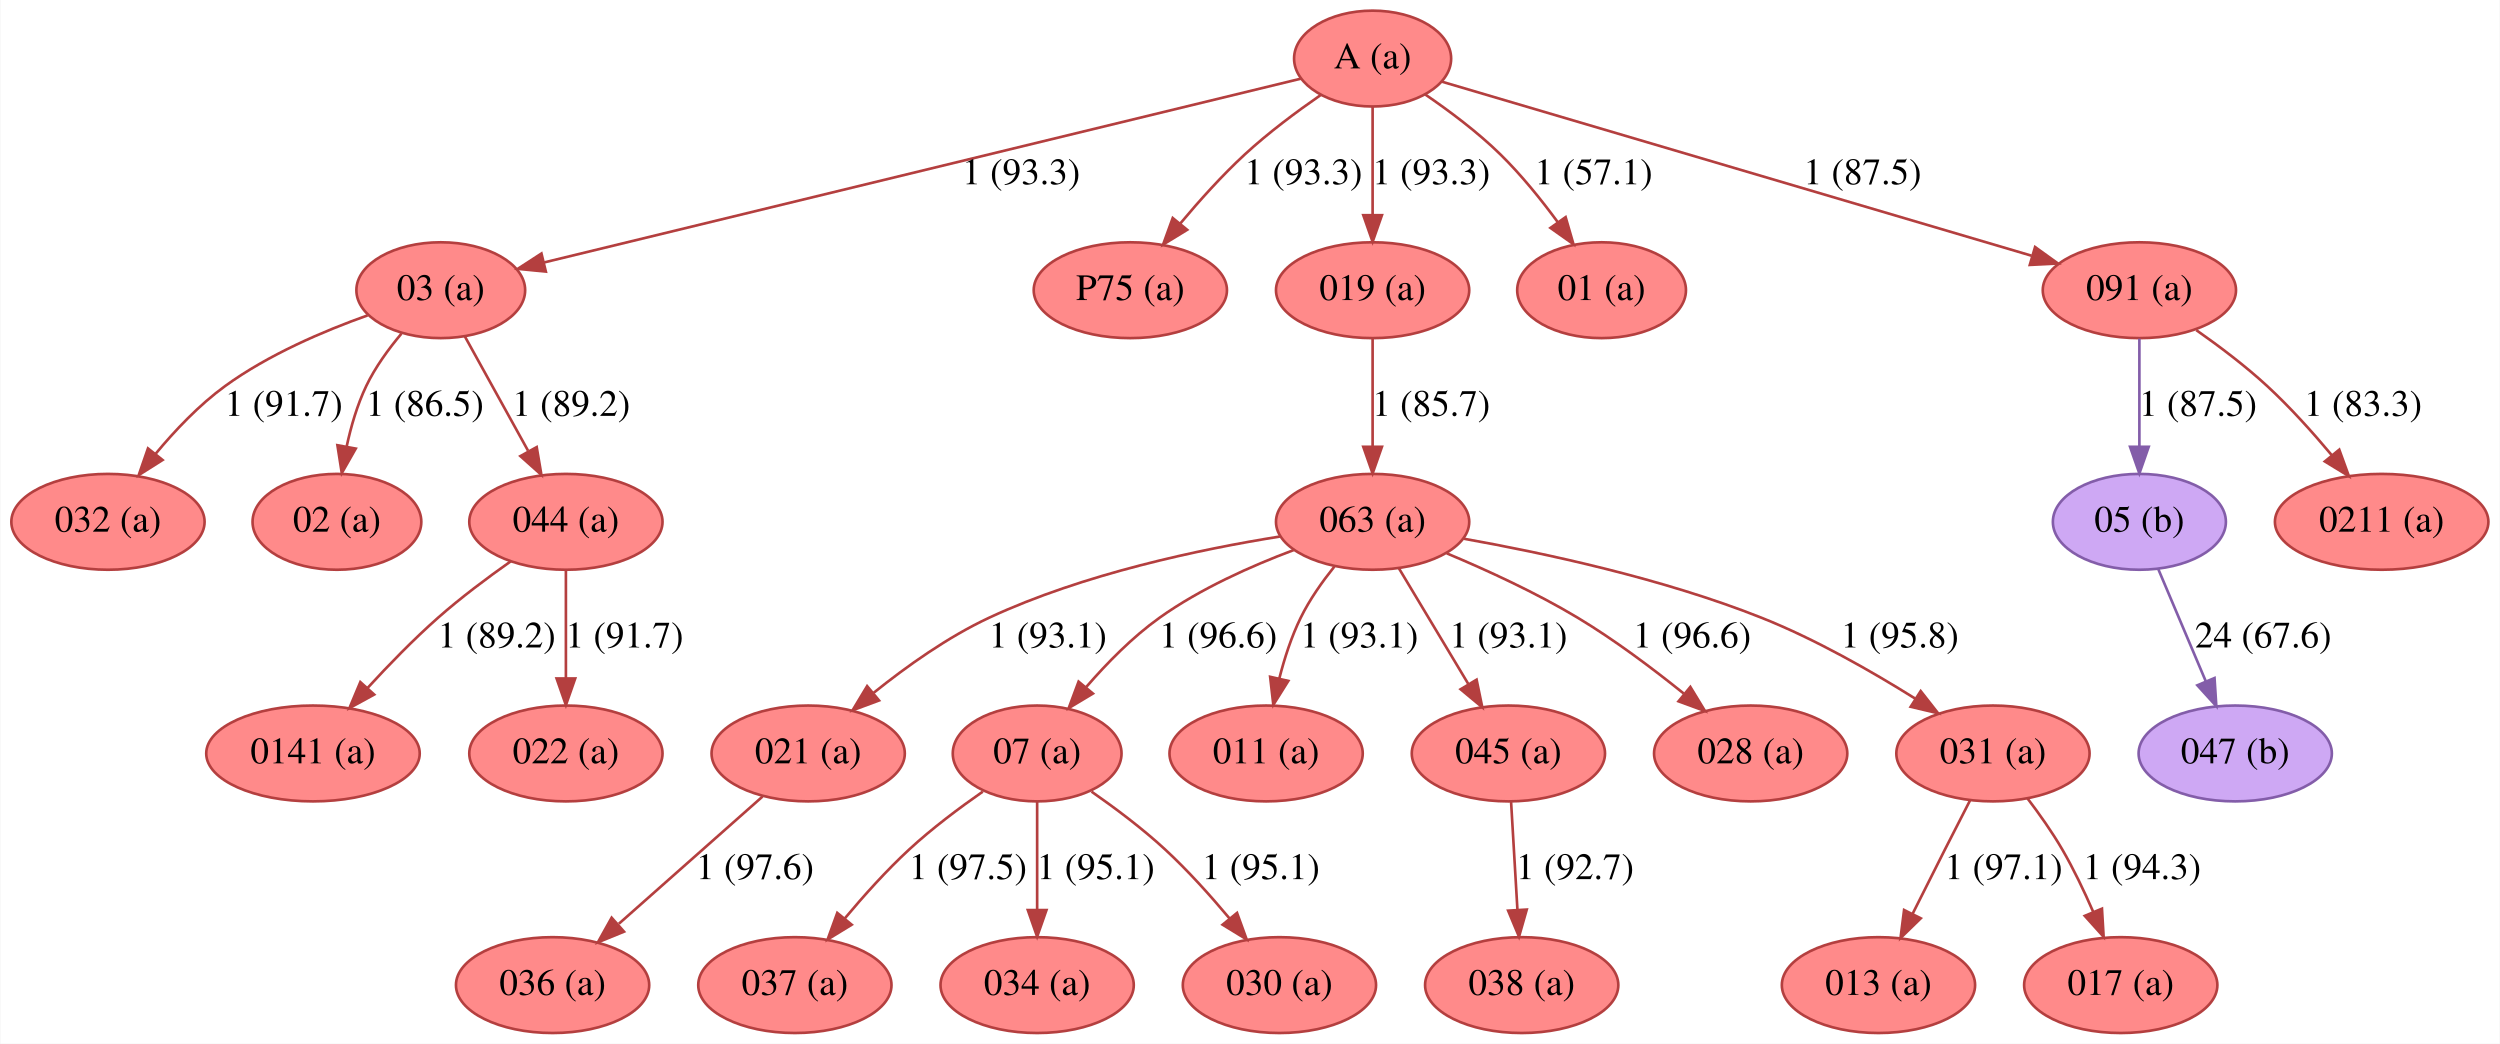
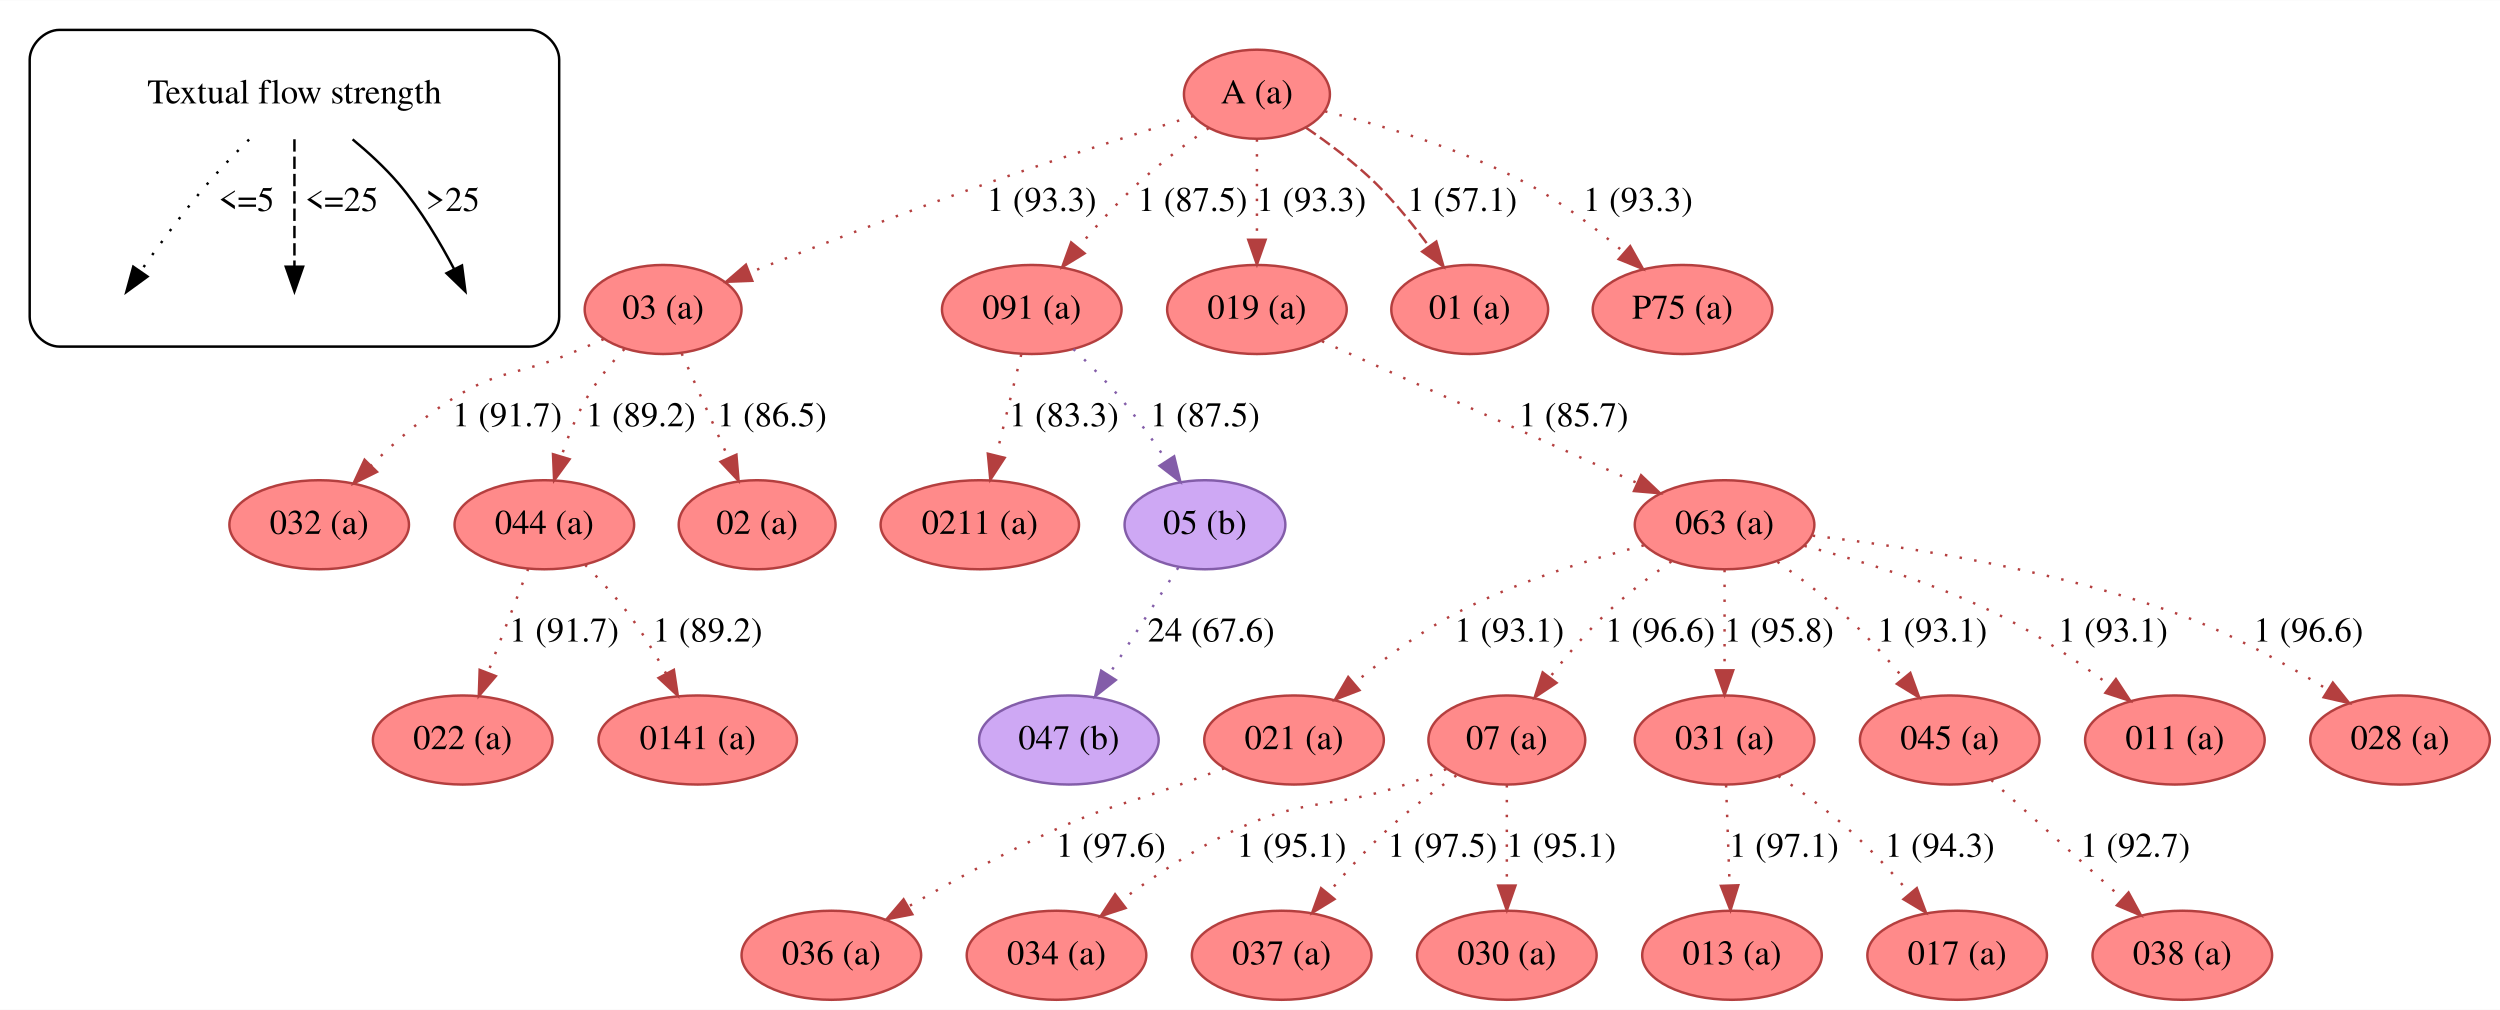
- <svg xmlns="http://www.w3.org/2000/svg" width="939pt" height="392pt" viewBox="0.00 0.00 938.69 392.00">
-   <g id="graph0" class="graph" transform="scale(1 1) rotate(0) translate(4 388)">
-     <polygon fill="white" stroke="none" points="-4,4 -4,-388 934.693,-388 934.693,4 -4,4" />
+ <svg xmlns="http://www.w3.org/2000/svg" width="1010pt" height="408pt" viewBox="0.00 0.00 1010.40 408.00">
+   <g id="graph0" class="graph" transform="scale(1 1) rotate(0) translate(4 404)">
+     <polygon fill="white" stroke="none" points="-4,4 -4,-404 1006.4,-404 1006.4,4 -4,4" />
+     <g id="clust1" class="cluster">
+       <path fill="none" stroke="black" d="M20,-264C20,-264 210,-264 210,-264 216,-264 222,-270 222,-276 222,-276 222,-380 222,-380 222,-386 216,-392 210,-392 210,-392 20,-392 20,-392 14,-392 8,-386 8,-380 8,-380 8,-276 8,-276 8,-270 14,-264 20,-264" />
+     </g>
    <g id="node1" class="node">
-       <ellipse fill="#ff8a8a" stroke="#b43f3f" cx="701.397" cy="-18" rx="36.294" ry="18" />
-       <text text-anchor="middle" x="701.397" y="-14.3" font-family="Times,serif" font-size="14.00">013 (a)</text>
-     </g>
-     <g id="node2" class="node">
-       <ellipse fill="#cea8f4" stroke="#835da9" cx="799.397" cy="-192" rx="32.494" ry="18" />
-       <text text-anchor="middle" x="799.397" y="-188.3" font-family="Times,serif" font-size="14.00">05 (b)</text>
+       <text text-anchor="middle" x="115" y="-362.3" font-family="Times,serif" font-size="14.00">Textual flow strength</text>
+     </g>
+     <g id="edge1" class="edge">
+       <path fill="none" stroke="black" stroke-dasharray="1,5" d="M96.666,-347.686C91.132,-342.194 85.161,-335.989 80,-330 70.171,-318.593 60.072,-304.779 52.914,-294.563" />
+       <polygon fill="black" stroke="black" points="55.614,-292.314 47.056,-286.068 49.851,-296.288 55.614,-292.314" />
+       <text text-anchor="middle" x="95.5" y="-318.8" font-family="Times,serif" font-size="14.00">&lt;=5  </text>
+     </g>
+     <g id="edge2" class="edge">
+       <path fill="none" stroke="black" stroke-dasharray="5,2" d="M115,-347.799C115,-332.794 115,-311.174 115,-296.409" />
+       <polygon fill="black" stroke="black" points="118.5,-296.293 115,-286.293 111.5,-296.293 118.5,-296.293" />
+       <text text-anchor="middle" x="134" y="-318.8" font-family="Times,serif" font-size="14.00">  &lt;=25</text>
+     </g>
+     <g id="edge3" class="edge">
+       <path fill="none" stroke="black" d="M138.503,-347.76C144.906,-342.462 151.567,-336.344 157,-330 166.087,-319.39 174.095,-305.689 179.546,-295.313" />
+       <polygon fill="black" stroke="black" points="182.722,-296.789 184.091,-286.283 176.469,-293.642 182.722,-296.789" />
+       <text text-anchor="middle" x="179" y="-318.8" font-family="Times,serif" font-size="14.00">&gt;25</text>
+     </g>
+     <g id="node5" class="node">
+       <ellipse fill="#ff8a8a" stroke="#b43f3f" cx="519" cy="-105" rx="36.294" ry="18" />
+       <text text-anchor="middle" x="519" y="-101.3" font-family="Times,serif" font-size="14.00">021 (a)</text>
+     </g>
+     <g id="node6" class="node">
+       <ellipse fill="#ff8a8a" stroke="#b43f3f" cx="332" cy="-18" rx="36.294" ry="18" />
+       <text text-anchor="middle" x="332" y="-14.3" font-family="Times,serif" font-size="14.00">036 (a)</text>
+     </g>
+     <g id="edge4" class="edge">
+       <path fill="none" stroke="#b43f3f" stroke-dasharray="1,5" d="M490.794,-93.534C484.917,-91.365 478.759,-89.101 473,-87 450.812,-78.906 444.527,-78.717 423,-69 402.621,-59.802 380.628,-47.78 363.369,-37.829" />
+       <polygon fill="#b43f3f" stroke="#b43f3f" points="364.71,-34.559 354.308,-32.545 361.183,-40.606 364.71,-34.559" />
+       <text text-anchor="middle" x="445" y="-57.8" font-family="Times,serif" font-size="14.00">1 (97.6)</text>
+     </g>
+     <g id="node7" class="node">
+       <ellipse fill="#ff8a8a" stroke="#b43f3f" cx="264" cy="-279" rx="31.695" ry="18" />
+       <text text-anchor="middle" x="264" y="-275.3" font-family="Times,serif" font-size="14.00">03 (a)</text>
+     </g>
+     <g id="node8" class="node">
+       <ellipse fill="#ff8a8a" stroke="#b43f3f" cx="125" cy="-192" rx="36.294" ry="18" />
+       <text text-anchor="middle" x="125" y="-188.3" font-family="Times,serif" font-size="14.00">032 (a)</text>
+     </g>
+     <g id="edge5" class="edge">
+       <path fill="none" stroke="#b43f3f" stroke-dasharray="1,5" d="M239.964,-267.008C235.349,-264.965 230.54,-262.883 226,-261 205.339,-252.43 197.995,-254.813 179,-243 167.014,-235.546 155.318,-225.215 145.892,-215.878" />
+       <polygon fill="#b43f3f" stroke="#b43f3f" points="148.349,-213.384 138.858,-208.676 143.342,-218.275 148.349,-213.384" />
+       <text text-anchor="middle" x="201" y="-231.8" font-family="Times,serif" font-size="14.00">1 (91.7)</text>
+     </g>
+     <g id="node9" class="node">
+       <ellipse fill="#ff8a8a" stroke="#b43f3f" cx="216" cy="-192" rx="36.294" ry="18" />
+       <text text-anchor="middle" x="216" y="-188.3" font-family="Times,serif" font-size="14.00">044 (a)</text>
+     </g>
+     <g id="edge6" class="edge">
+       <path fill="none" stroke="#b43f3f" stroke-dasharray="1,5" d="M248.358,-263.013C242.925,-257.17 237.159,-250.159 233,-243 228.837,-235.834 225.494,-227.495 222.912,-219.705" />
+       <polygon fill="#b43f3f" stroke="#b43f3f" points="226.198,-218.48 219.949,-209.924 219.498,-220.509 226.198,-218.48" />
+       <text text-anchor="middle" x="255" y="-231.8" font-family="Times,serif" font-size="14.00">1 (89.2)</text>
+     </g>
+     <g id="node10" class="node">
+       <ellipse fill="#ff8a8a" stroke="#b43f3f" cx="302" cy="-192" rx="31.695" ry="18" />
+       <text text-anchor="middle" x="302" y="-188.3" font-family="Times,serif" font-size="14.00">02 (a)</text>
+     </g>
+     <g id="edge7" class="edge">
+       <path fill="none" stroke="#b43f3f" stroke-dasharray="1,5" d="M271.508,-261.207C276.868,-249.216 284.184,-232.851 290.306,-219.157" />
+       <polygon fill="#b43f3f" stroke="#b43f3f" points="293.622,-220.316 294.508,-209.758 287.231,-217.459 293.622,-220.316" />
+       <text text-anchor="middle" x="308" y="-231.8" font-family="Times,serif" font-size="14.00">1 (86.5)</text>
+     </g>
+     <g id="node30" class="node">
+       <ellipse fill="#ff8a8a" stroke="#b43f3f" cx="183" cy="-105" rx="36.294" ry="18" />
+       <text text-anchor="middle" x="183" y="-101.3" font-family="Times,serif" font-size="14.00">022 (a)</text>
+     </g>
+     <g id="edge28" class="edge">
+       <path fill="none" stroke="#b43f3f" stroke-dasharray="1,5" d="M209.48,-174.207C204.825,-162.216 198.472,-145.851 193.155,-132.157" />
+       <polygon fill="#b43f3f" stroke="#b43f3f" points="196.388,-130.814 189.506,-122.758 189.863,-133.347 196.388,-130.814" />
+       <text text-anchor="middle" x="224" y="-144.8" font-family="Times,serif" font-size="14.00">1 (91.7)</text>
+     </g>
+     <g id="node31" class="node">
+       <ellipse fill="#ff8a8a" stroke="#b43f3f" cx="278" cy="-105" rx="40.094" ry="18" />
+       <text text-anchor="middle" x="278" y="-101.3" font-family="Times,serif" font-size="14.00">0141 (a)</text>
+     </g>
+     <g id="edge29" class="edge">
+       <path fill="none" stroke="#b43f3f" stroke-dasharray="1,5" d="M232.501,-175.762C238.388,-169.891 244.835,-162.927 250,-156 255.557,-148.548 260.787,-139.874 265.19,-131.864" />
+       <polygon fill="#b43f3f" stroke="#b43f3f" points="268.361,-133.354 269.947,-122.879 262.174,-130.079 268.361,-133.354" />
+       <text text-anchor="middle" x="282" y="-144.8" font-family="Times,serif" font-size="14.00">1 (89.2)</text>
+     </g>
+     <g id="node11" class="node">
+       <ellipse fill="#ff8a8a" stroke="#b43f3f" cx="605" cy="-105" rx="31.695" ry="18" />
+       <text text-anchor="middle" x="605" y="-101.3" font-family="Times,serif" font-size="14.00">07 (a)</text>
+     </g>
+     <g id="node12" class="node">
+       <ellipse fill="#ff8a8a" stroke="#b43f3f" cx="423" cy="-18" rx="36.294" ry="18" />
+       <text text-anchor="middle" x="423" y="-14.3" font-family="Times,serif" font-size="14.00">034 (a)</text>
+     </g>
+     <g id="edge8" class="edge">
+       <path fill="none" stroke="#b43f3f" stroke-dasharray="1,5" d="M580.488,-93.209C575.107,-91.016 569.402,-88.826 564,-87 534.383,-76.99 524.422,-82.023 496,-69 479.389,-61.389 462.455,-50.056 449.083,-40.104" />
+       <polygon fill="#b43f3f" stroke="#b43f3f" points="450.922,-37.104 440.85,-33.816 446.673,-42.667 450.922,-37.104" />
+       <text text-anchor="middle" x="518" y="-57.8" font-family="Times,serif" font-size="14.00">1 (95.1)</text>
+     </g>
+     <g id="node13" class="node">
+       <ellipse fill="#ff8a8a" stroke="#b43f3f" cx="514" cy="-18" rx="36.294" ry="18" />
+       <text text-anchor="middle" x="514" y="-14.3" font-family="Times,serif" font-size="14.00">037 (a)</text>
+     </g>
+     <g id="edge9" class="edge">
+       <path fill="none" stroke="#b43f3f" stroke-dasharray="1,5" d="M584.581,-90.672C575.737,-84.512 565.489,-76.834 557,-69 548.456,-61.115 539.924,-51.619 532.74,-43.029" />
+       <polygon fill="#b43f3f" stroke="#b43f3f" points="535.344,-40.685 526.308,-35.154 529.923,-45.114 535.344,-40.685" />
+       <text text-anchor="middle" x="579" y="-57.8" font-family="Times,serif" font-size="14.00">1 (97.5)</text>
+     </g>
+     <g id="node14" class="node">
+       <ellipse fill="#ff8a8a" stroke="#b43f3f" cx="605" cy="-18" rx="36.294" ry="18" />
+       <text text-anchor="middle" x="605" y="-14.3" font-family="Times,serif" font-size="14.00">030 (a)</text>
+     </g>
+     <g id="edge10" class="edge">
+       <path fill="none" stroke="#b43f3f" stroke-dasharray="1,5" d="M605,-86.799C605,-75.163 605,-59.548 605,-46.237" />
+       <polygon fill="#b43f3f" stroke="#b43f3f" points="608.5,-46.175 605,-36.175 601.5,-46.175 608.5,-46.175" />
+       <text text-anchor="middle" x="627" y="-57.8" font-family="Times,serif" font-size="14.00">1 (95.1)</text>
+     </g>
+     <g id="node15" class="node">
+       <ellipse fill="#ff8a8a" stroke="#b43f3f" cx="693" cy="-105" rx="36.294" ry="18" />
+       <text text-anchor="middle" x="693" y="-101.3" font-family="Times,serif" font-size="14.00">031 (a)</text>
+     </g>
+     <g id="node16" class="node">
+       <ellipse fill="#ff8a8a" stroke="#b43f3f" cx="696" cy="-18" rx="36.294" ry="18" />
+       <text text-anchor="middle" x="696" y="-14.3" font-family="Times,serif" font-size="14.00">013 (a)</text>
+     </g>
+     <g id="edge11" class="edge">
+       <path fill="none" stroke="#b43f3f" stroke-dasharray="1,5" d="M693.607,-86.799C694.018,-75.163 694.569,-59.548 695.039,-46.237" />
+       <polygon fill="#b43f3f" stroke="#b43f3f" points="698.539,-46.293 695.394,-36.175 691.543,-46.046 698.539,-46.293" />
+       <text text-anchor="middle" x="717" y="-57.8" font-family="Times,serif" font-size="14.00">1 (97.1)</text>
+     </g>
+     <g id="node17" class="node">
+       <ellipse fill="#ff8a8a" stroke="#b43f3f" cx="787" cy="-18" rx="36.294" ry="18" />
+       <text text-anchor="middle" x="787" y="-14.3" font-family="Times,serif" font-size="14.00">017 (a)</text>
+     </g>
+     <g id="edge12" class="edge">
+       <path fill="none" stroke="#b43f3f" stroke-dasharray="1,5" d="M714.763,-90.417C723.861,-84.327 734.314,-76.772 743,-69 751.75,-61.17 760.482,-51.685 767.833,-43.089" />
+       <polygon fill="#b43f3f" stroke="#b43f3f" points="770.693,-45.124 774.413,-35.204 765.319,-40.639 770.693,-45.124" />
+       <text text-anchor="middle" x="780" y="-57.8" font-family="Times,serif" font-size="14.00">1 (94.3)</text>
+     </g>
+     <g id="node18" class="node">
+       <ellipse fill="#ff8a8a" stroke="#b43f3f" cx="693" cy="-192" rx="36.294" ry="18" />
+       <text text-anchor="middle" x="693" y="-188.3" font-family="Times,serif" font-size="14.00">063 (a)</text>
+     </g>
+     <g id="edge13" class="edge">
+       <path fill="none" stroke="#b43f3f" stroke-dasharray="1,5" d="M660.354,-183.669C638.064,-177.918 608.288,-168.743 584,-156 569.594,-148.442 555.099,-137.669 543.464,-128.058" />
+       <polygon fill="#b43f3f" stroke="#b43f3f" points="545.427,-125.133 535.539,-121.327 540.895,-130.468 545.427,-125.133" />
+       <text text-anchor="middle" x="606" y="-144.8" font-family="Times,serif" font-size="14.00">1 (93.1)</text>
+     </g>
+     <g id="edge14" class="edge">
+       <path fill="none" stroke="#b43f3f" stroke-dasharray="1,5" d="M671.493,-177.151C662.851,-171.13 653.05,-163.698 645,-156 636.926,-148.279 629.026,-138.914 622.409,-130.386" />
+       <polygon fill="#b43f3f" stroke="#b43f3f" points="625.074,-128.107 616.26,-122.229 619.484,-132.321 625.074,-128.107" />
+       <text text-anchor="middle" x="667" y="-144.8" font-family="Times,serif" font-size="14.00">1 (96.6)</text>
+     </g>
+     <g id="edge15" class="edge">
+       <path fill="none" stroke="#b43f3f" stroke-dasharray="1,5" d="M693,-173.799C693,-162.163 693,-146.548 693,-133.237" />
+       <polygon fill="#b43f3f" stroke="#b43f3f" points="696.5,-133.175 693,-123.175 689.5,-133.175 696.5,-133.175" />
+       <text text-anchor="middle" x="715" y="-144.8" font-family="Times,serif" font-size="14.00">1 (95.8)</text>
+     </g>
+     <g id="node19" class="node">
+       <ellipse fill="#ff8a8a" stroke="#b43f3f" cx="784" cy="-105" rx="36.294" ry="18" />
+       <text text-anchor="middle" x="784" y="-101.3" font-family="Times,serif" font-size="14.00">045 (a)</text>
+     </g>
+     <g id="edge16" class="edge">
+       <path fill="none" stroke="#b43f3f" stroke-dasharray="1,5" d="M714.372,-177.006C722.992,-170.963 732.814,-163.554 741,-156 749.544,-148.115 758.076,-138.619 765.26,-130.029" />
+       <polygon fill="#b43f3f" stroke="#b43f3f" points="768.077,-132.113 771.692,-122.155 762.656,-127.685 768.077,-132.113" />
+       <text text-anchor="middle" x="777" y="-144.8" font-family="Times,serif" font-size="14.00">1 (93.1)</text>
+     </g>
+     <g id="node20" class="node">
+       <ellipse fill="#ff8a8a" stroke="#b43f3f" cx="875" cy="-105" rx="36.294" ry="18" />
+       <text text-anchor="middle" x="875" y="-101.3" font-family="Times,serif" font-size="14.00">011 (a)</text>
+     </g>
+     <g id="edge17" class="edge">
+       <path fill="none" stroke="#b43f3f" stroke-dasharray="1,5" d="M725.267,-183.461C747.727,-177.566 778.009,-168.305 803,-156 819.128,-148.059 835.702,-136.801 848.877,-126.977" />
+       <polygon fill="#b43f3f" stroke="#b43f3f" points="851.176,-129.626 857.004,-120.778 846.931,-124.06 851.176,-129.626" />
+       <text text-anchor="middle" x="850" y="-144.8" font-family="Times,serif" font-size="14.00">1 (93.1)</text>
+     </g>
+     <g id="node21" class="node">
+       <ellipse fill="#ff8a8a" stroke="#b43f3f" cx="966" cy="-105" rx="36.294" ry="18" />
+       <text text-anchor="middle" x="966" y="-101.3" font-family="Times,serif" font-size="14.00">028 (a)</text>
+     </g>
+     <g id="edge18" class="edge">
+       <path fill="none" stroke="#b43f3f" stroke-dasharray="1,5" d="M728.629,-187.578C766.17,-183.197 826.588,-173.927 876,-156 897.266,-148.285 919.502,-135.977 936.552,-125.504" />
+       <polygon fill="#b43f3f" stroke="#b43f3f" points="938.844,-128.197 945.451,-119.915 935.121,-122.269 938.844,-128.197" />
+       <text text-anchor="middle" x="929" y="-144.8" font-family="Times,serif" font-size="14.00">1 (96.6)</text>
+     </g>
+     <g id="node22" class="node">
+       <ellipse fill="#ff8a8a" stroke="#b43f3f" cx="878" cy="-18" rx="36.294" ry="18" />
+       <text text-anchor="middle" x="878" y="-14.3" font-family="Times,serif" font-size="14.00">038 (a)</text>
+     </g>
+     <g id="edge19" class="edge">
+       <path fill="none" stroke="#b43f3f" stroke-dasharray="1,5" d="M800.805,-88.804C815.509,-75.508 837.05,-56.029 853.643,-41.025" />
+       <polygon fill="#b43f3f" stroke="#b43f3f" points="856.27,-43.368 861.34,-34.065 851.575,-38.176 856.27,-43.368" />
+       <text text-anchor="middle" x="859" y="-57.8" font-family="Times,serif" font-size="14.00">1 (92.7)</text>
+     </g>
+     <g id="node23" class="node">
+       <ellipse fill="#ff8a8a" stroke="#b43f3f" cx="504" cy="-366" rx="29.497" ry="18" />
+       <text text-anchor="middle" x="504" y="-362.3" font-family="Times,serif" font-size="14.00">A (a)</text>
+     </g>
+     <g id="edge20" class="edge">
+       <path fill="none" stroke="#b43f3f" stroke-dasharray="1,5" d="M478.322,-357.184C456.152,-350.333 423.317,-339.942 395,-330 362.209,-318.487 325.252,-304.265 298.972,-293.937" />
+       <polygon fill="#b43f3f" stroke="#b43f3f" points="300.04,-290.596 289.454,-290.182 297.472,-297.107 300.04,-290.596" />
+       <text text-anchor="middle" x="417" y="-318.8" font-family="Times,serif" font-size="14.00">1 (93.3)</text>
+     </g>
+     <g id="node24" class="node">
+       <ellipse fill="#ff8a8a" stroke="#b43f3f" cx="413" cy="-279" rx="36.294" ry="18" />
+       <text text-anchor="middle" x="413" y="-275.3" font-family="Times,serif" font-size="14.00">091 (a)</text>
+     </g>
+     <g id="edge21" class="edge">
+       <path fill="none" stroke="#b43f3f" stroke-dasharray="1,5" d="M484.523,-352.326C475.472,-346.06 464.792,-338.113 456,-330 447.456,-322.115 438.924,-312.619 431.74,-304.029" />
+       <polygon fill="#b43f3f" stroke="#b43f3f" points="434.344,-301.685 425.308,-296.155 428.923,-306.113 434.344,-301.685" />
+       <text text-anchor="middle" x="478" y="-318.8" font-family="Times,serif" font-size="14.00">1 (87.5)</text>
    </g>
    <g id="node25" class="node">
-       <ellipse fill="#cea8f4" stroke="#835da9" cx="835.397" cy="-105" rx="36.294" ry="18" />
-       <text text-anchor="middle" x="835.397" y="-101.3" font-family="Times,serif" font-size="14.00">047 (b)</text>
-     </g>
-     <g id="edge1" class="edge">
-       <path fill="none" stroke="#835da9" d="M806.509,-174.207C811.588,-162.216 818.519,-145.851 824.318,-132.157" />
-       <polygon fill="#835da9" stroke="#835da9" points="827.622,-133.332 828.299,-122.758 821.176,-130.602 827.622,-133.332" />
-       <text text-anchor="middle" x="845.897" y="-144.8" font-family="Times,serif" font-size="14.00">24 (67.6)</text>
-     </g>
-     <g id="node3" class="node">
-       <ellipse fill="#ff8a8a" stroke="#b43f3f" cx="792.397" cy="-18" rx="36.294" ry="18" />
-       <text text-anchor="middle" x="792.397" y="-14.3" font-family="Times,serif" font-size="14.00">017 (a)</text>
-     </g>
-     <g id="node4" class="node">
-       <ellipse fill="#ff8a8a" stroke="#b43f3f" cx="36.397" cy="-192" rx="36.294" ry="18" />
-       <text text-anchor="middle" x="36.397" y="-188.3" font-family="Times,serif" font-size="14.00">032 (a)</text>
-     </g>
-     <g id="node5" class="node">
-       <ellipse fill="#ff8a8a" stroke="#b43f3f" cx="299.397" cy="-105" rx="36.294" ry="18" />
-       <text text-anchor="middle" x="299.397" y="-101.3" font-family="Times,serif" font-size="14.00">021 (a)</text>
-     </g>
-     <g id="node8" class="node">
-       <ellipse fill="#ff8a8a" stroke="#b43f3f" cx="203.397" cy="-18" rx="36.294" ry="18" />
-       <text text-anchor="middle" x="203.397" y="-14.3" font-family="Times,serif" font-size="14.00">036 (a)</text>
-     </g>
-     <g id="edge2" class="edge">
-       <path fill="none" stroke="#b43f3f" d="M282.234,-88.804C267.217,-75.508 245.218,-56.029 228.272,-41.025" />
-       <polygon fill="#b43f3f" stroke="#b43f3f" points="230.218,-38.073 220.411,-34.065 225.578,-43.314 230.218,-38.073" />
-       <text text-anchor="middle" x="279.397" y="-57.8" font-family="Times,serif" font-size="14.00">1 (97.6)</text>
-     </g>
-     <g id="node6" class="node">
-       <ellipse fill="#ff8a8a" stroke="#b43f3f" cx="294.397" cy="-18" rx="36.294" ry="18" />
-       <text text-anchor="middle" x="294.397" y="-14.3" font-family="Times,serif" font-size="14.00">037 (a)</text>
-     </g>
-     <g id="node7" class="node">
-       <ellipse fill="#ff8a8a" stroke="#b43f3f" cx="122.397" cy="-192" rx="31.695" ry="18" />
-       <text text-anchor="middle" x="122.397" y="-188.3" font-family="Times,serif" font-size="14.00">02 (a)</text>
-     </g>
-     <g id="node9" class="node">
-       <ellipse fill="#ff8a8a" stroke="#b43f3f" cx="385.397" cy="-105" rx="31.695" ry="18" />
-       <text text-anchor="middle" x="385.397" y="-101.3" font-family="Times,serif" font-size="14.00">07 (a)</text>
-     </g>
-     <g id="edge5" class="edge">
-       <path fill="none" stroke="#b43f3f" d="M364.978,-90.672C356.134,-84.512 345.886,-76.834 337.397,-69 328.853,-61.115 320.321,-51.619 313.136,-43.029" />
-       <polygon fill="#b43f3f" stroke="#b43f3f" points="315.741,-40.685 306.704,-35.154 310.32,-45.114 315.741,-40.685" />
-       <text text-anchor="middle" x="359.397" y="-57.8" font-family="Times,serif" font-size="14.00">1 (97.5)</text>
-     </g>
-     <g id="node17" class="node">
-       <ellipse fill="#ff8a8a" stroke="#b43f3f" cx="385.397" cy="-18" rx="36.294" ry="18" />
-       <text text-anchor="middle" x="385.397" y="-14.3" font-family="Times,serif" font-size="14.00">034 (a)</text>
-     </g>
-     <g id="edge4" class="edge">
-       <path fill="none" stroke="#b43f3f" d="M385.397,-86.799C385.397,-75.163 385.397,-59.548 385.397,-46.237" />
-       <polygon fill="#b43f3f" stroke="#b43f3f" points="388.897,-46.175 385.397,-36.175 381.897,-46.175 388.897,-46.175" />
-       <text text-anchor="middle" x="407.397" y="-57.8" font-family="Times,serif" font-size="14.00">1 (95.1)</text>
-     </g>
-     <g id="node21" class="node">
-       <ellipse fill="#ff8a8a" stroke="#b43f3f" cx="476.397" cy="-18" rx="36.294" ry="18" />
-       <text text-anchor="middle" x="476.397" y="-14.3" font-family="Times,serif" font-size="14.00">030 (a)</text>
-     </g>
-     <g id="edge3" class="edge">
-       <path fill="none" stroke="#b43f3f" d="M405.816,-90.672C414.659,-84.512 424.908,-76.834 433.397,-69 441.941,-61.115 450.472,-51.619 457.657,-43.029" />
-       <polygon fill="#b43f3f" stroke="#b43f3f" points="460.474,-45.114 464.089,-35.154 455.053,-40.685 460.474,-45.114" />
-       <text text-anchor="middle" x="469.397" y="-57.8" font-family="Times,serif" font-size="14.00">1 (95.1)</text>
-     </g>
-     <g id="node10" class="node">
-       <ellipse fill="#ff8a8a" stroke="#b43f3f" cx="161.397" cy="-279" rx="31.695" ry="18" />
-       <text text-anchor="middle" x="161.397" y="-275.3" font-family="Times,serif" font-size="14.00">03 (a)</text>
-     </g>
-     <g id="edge7" class="edge">
-       <path fill="none" stroke="#b43f3f" d="M133.931,-269.554C117.46,-263.687 96.63,-254.799 80.397,-243 70.657,-235.921 61.562,-226.329 54.197,-217.439" />
-       <polygon fill="#b43f3f" stroke="#b43f3f" points="56.908,-215.225 47.952,-209.565 51.424,-219.575 56.908,-215.225" />
-       <text text-anchor="middle" x="102.397" y="-231.8" font-family="Times,serif" font-size="14.00">1 (91.7)</text>
-     </g>
-     <g id="edge8" class="edge">
-       <path fill="none" stroke="#b43f3f" d="M146.613,-262.672C141.757,-256.898 136.751,-250.022 133.397,-243 130.025,-235.942 127.672,-227.829 126.035,-220.219" />
-       <polygon fill="#b43f3f" stroke="#b43f3f" points="129.463,-219.507 124.219,-210.301 122.578,-220.768 129.463,-219.507" />
-       <text text-anchor="middle" x="155.397" y="-231.8" font-family="Times,serif" font-size="14.00">1 (86.5)</text>
+       <ellipse fill="#ff8a8a" stroke="#b43f3f" cx="504" cy="-279" rx="36.294" ry="18" />
+       <text text-anchor="middle" x="504" y="-275.3" font-family="Times,serif" font-size="14.00">019 (a)</text>
+     </g>
+     <g id="edge22" class="edge">
+       <path fill="none" stroke="#b43f3f" stroke-dasharray="1,5" d="M504,-347.799C504,-336.163 504,-320.548 504,-307.237" />
+       <polygon fill="#b43f3f" stroke="#b43f3f" points="507.5,-307.175 504,-297.175 500.5,-307.175 507.5,-307.175" />
+       <text text-anchor="middle" x="526" y="-318.8" font-family="Times,serif" font-size="14.00">1 (93.3)</text>
    </g>
    <g id="node26" class="node">
-       <ellipse fill="#ff8a8a" stroke="#b43f3f" cx="208.397" cy="-192" rx="36.294" ry="18" />
-       <text text-anchor="middle" x="208.397" y="-188.3" font-family="Times,serif" font-size="14.00">044 (a)</text>
-     </g>
-     <g id="edge6" class="edge">
-       <path fill="none" stroke="#b43f3f" d="M170.459,-261.611C177.178,-249.46 186.467,-232.66 194.172,-218.725" />
-       <polygon fill="#b43f3f" stroke="#b43f3f" points="197.426,-220.073 199.202,-209.629 191.3,-216.686 197.426,-220.073" />
-       <text text-anchor="middle" x="210.397" y="-231.8" font-family="Times,serif" font-size="14.00">1 (89.2)</text>
-     </g>
-     <g id="node11" class="node">
-       <ellipse fill="#ff8a8a" stroke="#b43f3f" cx="420.397" cy="-279" rx="36.294" ry="18" />
-       <text text-anchor="middle" x="420.397" y="-275.3" font-family="Times,serif" font-size="14.00">P75 (a)</text>
-     </g>
-     <g id="node12" class="node">
-       <ellipse fill="#ff8a8a" stroke="#b43f3f" cx="567.397" cy="-18" rx="36.294" ry="18" />
-       <text text-anchor="middle" x="567.397" y="-14.3" font-family="Times,serif" font-size="14.00">038 (a)</text>
-     </g>
-     <g id="node13" class="node">
-       <ellipse fill="#ff8a8a" stroke="#b43f3f" cx="511.397" cy="-366" rx="29.497" ry="18" />
-       <text text-anchor="middle" x="511.397" y="-362.3" font-family="Times,serif" font-size="14.00">A (a)</text>
-     </g>
-     <g id="edge9" class="edge">
-       <path fill="none" stroke="#b43f3f" d="M484.514,-358.471C423.029,-343.539 271.941,-306.846 200.297,-289.447" />
-       <polygon fill="#b43f3f" stroke="#b43f3f" points="200.867,-285.984 190.324,-287.025 199.215,-292.786 200.867,-285.984" />
-       <text text-anchor="middle" x="379.397" y="-318.8" font-family="Times,serif" font-size="14.00">1 (93.3)</text>
-     </g>
-     <g id="edge11" class="edge">
-       <path fill="none" stroke="#b43f3f" d="M491.92,-352.326C482.869,-346.06 472.189,-338.113 463.397,-330 454.853,-322.115 446.321,-312.619 439.136,-304.029" />
-       <polygon fill="#b43f3f" stroke="#b43f3f" points="441.741,-301.685 432.704,-296.155 436.32,-306.113 441.741,-301.685" />
-       <text text-anchor="middle" x="485.397" y="-318.8" font-family="Times,serif" font-size="14.00">1 (93.3)</text>
-     </g>
-     <g id="node14" class="node">
-       <ellipse fill="#ff8a8a" stroke="#b43f3f" cx="511.397" cy="-279" rx="36.294" ry="18" />
-       <text text-anchor="middle" x="511.397" y="-275.3" font-family="Times,serif" font-size="14.00">019 (a)</text>
-     </g>
-     <g id="edge12" class="edge">
-       <path fill="none" stroke="#b43f3f" d="M511.397,-347.799C511.397,-336.163 511.397,-320.548 511.397,-307.237" />
-       <polygon fill="#b43f3f" stroke="#b43f3f" points="514.897,-307.175 511.397,-297.175 507.897,-307.175 514.897,-307.175" />
-       <text text-anchor="middle" x="533.397" y="-318.8" font-family="Times,serif" font-size="14.00">1 (93.3)</text>
-     </g>
-     <g id="node18" class="node">
-       <ellipse fill="#ff8a8a" stroke="#b43f3f" cx="597.397" cy="-279" rx="31.695" ry="18" />
-       <text text-anchor="middle" x="597.397" y="-275.3" font-family="Times,serif" font-size="14.00">01 (a)</text>
-     </g>
-     <g id="edge10" class="edge">
-       <path fill="none" stroke="#b43f3f" d="M531.097,-352.561C540.197,-346.347 550.854,-338.375 559.397,-330 567.221,-322.329 574.759,-312.975 581.029,-304.442" />
-       <polygon fill="#b43f3f" stroke="#b43f3f" points="583.894,-306.452 586.84,-296.275 578.191,-302.394 583.894,-306.452" />
-       <text text-anchor="middle" x="594.397" y="-318.8" font-family="Times,serif" font-size="14.00">1 (57.1)</text>
-     </g>
-     <g id="node23" class="node">
-       <ellipse fill="#ff8a8a" stroke="#b43f3f" cx="799.397" cy="-279" rx="36.294" ry="18" />
-       <text text-anchor="middle" x="799.397" y="-275.3" font-family="Times,serif" font-size="14.00">091 (a)</text>
-     </g>
-     <g id="edge13" class="edge">
-       <path fill="none" stroke="#b43f3f" d="M537.208,-357.382C587.457,-342.552 698.748,-309.705 758.91,-291.949" />
-       <polygon fill="#b43f3f" stroke="#b43f3f" points="760.216,-295.213 768.816,-289.026 758.234,-288.499 760.216,-295.213" />
-       <text text-anchor="middle" x="695.397" y="-318.8" font-family="Times,serif" font-size="14.00">1 (87.5)</text>
+       <ellipse fill="#ff8a8a" stroke="#b43f3f" cx="590" cy="-279" rx="31.695" ry="18" />
+       <text text-anchor="middle" x="590" y="-275.3" font-family="Times,serif" font-size="14.00">01 (a)</text>
+     </g>
+     <g id="edge23" class="edge">
+       <path fill="none" stroke="#b43f3f" stroke-dasharray="5,2" d="M523.7,-352.561C532.801,-346.347 543.457,-338.375 552,-330 559.825,-322.329 567.362,-312.975 573.632,-304.442" />
+       <polygon fill="#b43f3f" stroke="#b43f3f" points="576.497,-306.452 579.443,-296.275 570.794,-302.394 576.497,-306.452" />
+       <text text-anchor="middle" x="587" y="-318.8" font-family="Times,serif" font-size="14.00">1 (57.1)</text>
    </g>
    <g id="node27" class="node">
-       <ellipse fill="#ff8a8a" stroke="#b43f3f" cx="511.397" cy="-192" rx="36.294" ry="18" />
-       <text text-anchor="middle" x="511.397" y="-188.3" font-family="Times,serif" font-size="14.00">063 (a)</text>
-     </g>
-     <g id="edge14" class="edge">
-       <path fill="none" stroke="#b43f3f" d="M511.397,-260.799C511.397,-249.163 511.397,-233.548 511.397,-220.237" />
-       <polygon fill="#b43f3f" stroke="#b43f3f" points="514.897,-220.175 511.397,-210.175 507.897,-220.175 514.897,-220.175" />
-       <text text-anchor="middle" x="533.397" y="-231.8" font-family="Times,serif" font-size="14.00">1 (85.7)</text>
-     </g>
-     <g id="node15" class="node">
-       <ellipse fill="#ff8a8a" stroke="#b43f3f" cx="113.397" cy="-105" rx="40.094" ry="18" />
-       <text text-anchor="middle" x="113.397" y="-101.3" font-family="Times,serif" font-size="14.00">0141 (a)</text>
-     </g>
-     <g id="node16" class="node">
-       <ellipse fill="#ff8a8a" stroke="#b43f3f" cx="890.397" cy="-192" rx="40.094" ry="18" />
-       <text text-anchor="middle" x="890.397" y="-188.3" font-family="Times,serif" font-size="14.00">0211 (a)</text>
-     </g>
-     <g id="node19" class="node">
-       <ellipse fill="#ff8a8a" stroke="#b43f3f" cx="471.397" cy="-105" rx="36.294" ry="18" />
-       <text text-anchor="middle" x="471.397" y="-101.3" font-family="Times,serif" font-size="14.00">011 (a)</text>
-     </g>
-     <g id="node20" class="node">
-       <ellipse fill="#ff8a8a" stroke="#b43f3f" cx="562.397" cy="-105" rx="36.294" ry="18" />
-       <text text-anchor="middle" x="562.397" y="-101.3" font-family="Times,serif" font-size="14.00">045 (a)</text>
-     </g>
-     <g id="edge15" class="edge">
-       <path fill="none" stroke="#b43f3f" d="M563.409,-86.799C564.093,-75.163 565.012,-59.548 565.795,-46.237" />
-       <polygon fill="#b43f3f" stroke="#b43f3f" points="569.293,-46.364 566.386,-36.175 562.305,-45.953 569.293,-46.364" />
-       <text text-anchor="middle" x="587.397" y="-57.8" font-family="Times,serif" font-size="14.00">1 (92.7)</text>
-     </g>
-     <g id="node22" class="node">
-       <ellipse fill="#ff8a8a" stroke="#b43f3f" cx="653.397" cy="-105" rx="36.294" ry="18" />
-       <text text-anchor="middle" x="653.397" y="-101.3" font-family="Times,serif" font-size="14.00">028 (a)</text>
-     </g>
-     <g id="edge16" class="edge">
-       <path fill="none" stroke="#835da9" d="M799.397,-260.799C799.397,-249.163 799.397,-233.548 799.397,-220.237" />
-       <polygon fill="#835da9" stroke="#835da9" points="802.897,-220.175 799.397,-210.175 795.897,-220.175 802.897,-220.175" />
-       <text text-anchor="middle" x="821.397" y="-231.8" font-family="Times,serif" font-size="14.00">1 (87.5)</text>
-     </g>
-     <g id="edge17" class="edge">
-       <path fill="none" stroke="#b43f3f" d="M820.768,-264.006C829.389,-257.963 839.211,-250.554 847.397,-243 855.941,-235.115 864.472,-225.619 871.657,-217.029" />
-       <polygon fill="#b43f3f" stroke="#b43f3f" points="874.474,-219.113 878.089,-209.155 869.053,-214.685 874.474,-219.113" />
-       <text text-anchor="middle" x="883.397" y="-231.8" font-family="Times,serif" font-size="14.00">1 (83.3)</text>
-     </g>
-     <g id="node24" class="node">
-       <ellipse fill="#ff8a8a" stroke="#b43f3f" cx="208.397" cy="-105" rx="36.294" ry="18" />
-       <text text-anchor="middle" x="208.397" y="-101.3" font-family="Times,serif" font-size="14.00">022 (a)</text>
-     </g>
-     <g id="edge19" class="edge">
-       <path fill="none" stroke="#b43f3f" d="M187.667,-177.159C178.96,-171.025 168.902,-163.508 160.397,-156 151.233,-147.911 141.866,-138.276 133.93,-129.632" />
-       <polygon fill="#b43f3f" stroke="#b43f3f" points="136.386,-127.129 127.091,-122.045 131.187,-131.816 136.386,-127.129" />
-       <text text-anchor="middle" x="182.397" y="-144.8" font-family="Times,serif" font-size="14.00">1 (89.2)</text>
-     </g>
-     <g id="edge18" class="edge">
-       <path fill="none" stroke="#b43f3f" d="M208.397,-173.799C208.397,-162.163 208.397,-146.548 208.397,-133.237" />
-       <polygon fill="#b43f3f" stroke="#b43f3f" points="211.897,-133.175 208.397,-123.175 204.897,-133.175 211.897,-133.175" />
-       <text text-anchor="middle" x="230.397" y="-144.8" font-family="Times,serif" font-size="14.00">1 (91.7)</text>
+       <ellipse fill="#ff8a8a" stroke="#b43f3f" cx="676" cy="-279" rx="36.294" ry="18" />
+       <text text-anchor="middle" x="676" y="-275.3" font-family="Times,serif" font-size="14.00">P75 (a)</text>
    </g>
    <g id="edge24" class="edge">
-       <path fill="none" stroke="#b43f3f" d="M476.662,-186.498C446.671,-181.703 402.724,-172.469 367.397,-156 351.858,-148.756 336.319,-137.69 324.025,-127.808" />
-       <polygon fill="#b43f3f" stroke="#b43f3f" points="326.006,-124.904 316.073,-121.217 321.539,-130.293 326.006,-124.904" />
-       <text text-anchor="middle" x="389.397" y="-144.8" font-family="Times,serif" font-size="14.00">1 (93.1)</text>
-     </g>
-     <g id="edge23" class="edge">
-       <path fill="none" stroke="#b43f3f" d="M481.728,-181.388C465.947,-175.471 446.699,-166.918 431.397,-156 421.252,-148.762 411.645,-138.981 403.861,-129.99" />
-       <polygon fill="#b43f3f" stroke="#b43f3f" points="406.345,-127.503 397.261,-122.05 400.962,-131.978 406.345,-127.503" />
-       <text text-anchor="middle" x="453.397" y="-144.8" font-family="Times,serif" font-size="14.00">1 (96.6)</text>
-     </g>
-     <g id="edge22" class="edge">
-       <path fill="none" stroke="#b43f3f" d="M497.02,-175.178C492.439,-169.465 487.707,-162.753 484.397,-156 480.923,-148.913 478.301,-140.79 476.356,-133.18" />
-       <polygon fill="#b43f3f" stroke="#b43f3f" points="479.733,-132.246 474.107,-123.268 472.907,-133.795 479.733,-132.246" />
-       <text text-anchor="middle" x="506.397" y="-144.8" font-family="Times,serif" font-size="14.00">1 (93.1)</text>
-     </g>
-     <g id="edge20" class="edge">
-       <path fill="none" stroke="#b43f3f" d="M521.23,-174.611C528.638,-162.264 538.927,-145.117 547.365,-131.053" />
-       <polygon fill="#b43f3f" stroke="#b43f3f" points="550.45,-132.714 552.594,-122.339 544.447,-129.113 550.45,-132.714" />
-       <text text-anchor="middle" x="562.397" y="-144.8" font-family="Times,serif" font-size="14.00">1 (93.1)</text>
-     </g>
-     <g id="edge21" class="edge">
-       <path fill="none" stroke="#b43f3f" d="M539.253,-180.161C554.237,-173.885 572.79,-165.38 588.397,-156 602.242,-147.679 616.583,-136.912 628.26,-127.502" />
-       <polygon fill="#b43f3f" stroke="#b43f3f" points="630.74,-129.995 636.247,-120.944 626.298,-124.585 630.74,-129.995" />
-       <text text-anchor="middle" x="631.397" y="-144.8" font-family="Times,serif" font-size="14.00">1 (96.6)</text>
+       <path fill="none" stroke="#b43f3f" stroke-dasharray="1,5" d="M531.52,-359.083C554.242,-353.524 586.881,-343.958 613,-330 627.072,-322.48 641.134,-311.712 652.39,-302.093" />
+       <polygon fill="#b43f3f" stroke="#b43f3f" points="654.854,-304.588 660.051,-295.355 650.231,-299.331 654.854,-304.588" />
+       <text text-anchor="middle" x="658" y="-318.8" font-family="Times,serif" font-size="14.00">1 (93.3)</text>
    </g>
    <g id="node28" class="node">
-       <ellipse fill="#ff8a8a" stroke="#b43f3f" cx="744.397" cy="-105" rx="36.294" ry="18" />
-       <text text-anchor="middle" x="744.397" y="-101.3" font-family="Times,serif" font-size="14.00">031 (a)</text>
+       <ellipse fill="#ff8a8a" stroke="#b43f3f" cx="392" cy="-192" rx="40.094" ry="18" />
+       <text text-anchor="middle" x="392" y="-188.3" font-family="Times,serif" font-size="14.00">0211 (a)</text>
    </g>
    <g id="edge25" class="edge">
-       <path fill="none" stroke="#b43f3f" d="M545.581,-185.665C575.72,-180.296 620.46,-170.687 657.397,-156 677.612,-147.962 698.806,-135.869 715.215,-125.589" />
-       <polygon fill="#b43f3f" stroke="#b43f3f" points="717.26,-128.436 723.801,-120.102 713.49,-122.537 717.26,-128.436" />
-       <text text-anchor="middle" x="709.397" y="-144.8" font-family="Times,serif" font-size="14.00">1 (95.8)</text>
+       <path fill="none" stroke="#b43f3f" stroke-dasharray="1,5" d="M408.75,-260.799C405.875,-249.163 402.018,-233.548 398.729,-220.237" />
+       <polygon fill="#b43f3f" stroke="#b43f3f" points="402.04,-219.044 396.243,-210.175 395.244,-220.723 402.04,-219.044" />
+       <text text-anchor="middle" x="426" y="-231.8" font-family="Times,serif" font-size="14.00">1 (83.3)</text>
+     </g>
+     <g id="node29" class="node">
+       <ellipse fill="#cea8f4" stroke="#835da9" cx="483" cy="-192" rx="32.494" ry="18" />
+       <text text-anchor="middle" x="483" y="-188.3" font-family="Times,serif" font-size="14.00">05 (b)</text>
    </g>
    <g id="edge26" class="edge">
-       <path fill="none" stroke="#b43f3f" d="M735.752,-87.285C732.773,-81.501 729.425,-74.972 726.397,-69 722.402,-61.123 718.089,-52.529 714.188,-44.721" />
-       <polygon fill="#b43f3f" stroke="#b43f3f" points="717.278,-43.077 709.683,-35.691 711.015,-46.201 717.278,-43.077" />
-       <text text-anchor="middle" x="748.397" y="-57.8" font-family="Times,serif" font-size="14.00">1 (97.1)</text>
+       <path fill="none" stroke="#835da9" stroke-dasharray="1,5" d="M429.839,-262.979C436.137,-257.022 443.171,-249.944 449,-243 455.542,-235.206 462.005,-226.145 467.511,-217.895" />
+       <polygon fill="#835da9" stroke="#835da9" points="470.545,-219.649 473.067,-209.358 464.679,-215.83 470.545,-219.649" />
+       <text text-anchor="middle" x="483" y="-231.8" font-family="Times,serif" font-size="14.00">1 (87.5)</text>
    </g>
    <g id="edge27" class="edge">
-       <path fill="none" stroke="#b43f3f" d="M757.355,-88.139C761.792,-82.316 766.592,-75.544 770.397,-69 774.687,-61.621 778.68,-53.251 782.055,-45.498" />
-       <polygon fill="#b43f3f" stroke="#b43f3f" points="785.343,-46.706 785.973,-36.13 778.886,-44.004 785.343,-46.706" />
-       <text text-anchor="middle" x="800.397" y="-57.8" font-family="Times,serif" font-size="14.00">1 (94.3)</text>
+       <path fill="none" stroke="#b43f3f" stroke-dasharray="1,5" d="M530.28,-266.181C563.427,-251.274 620.551,-225.583 657.541,-208.947" />
+       <polygon fill="#b43f3f" stroke="#b43f3f" points="659.259,-212.012 666.944,-204.719 656.388,-205.628 659.259,-212.012" />
+       <text text-anchor="middle" x="632" y="-231.8" font-family="Times,serif" font-size="14.00">1 (85.7)</text>
+     </g>
+     <g id="node32" class="node">
+       <ellipse fill="#cea8f4" stroke="#835da9" cx="428" cy="-105" rx="36.294" ry="18" />
+       <text text-anchor="middle" x="428" y="-101.3" font-family="Times,serif" font-size="14.00">047 (b)</text>
+     </g>
+     <g id="edge30" class="edge">
+       <path fill="none" stroke="#835da9" stroke-dasharray="1,5" d="M472.194,-174.645C468.331,-168.775 463.956,-162.1 460,-156 454.785,-147.958 449.136,-139.161 444.056,-131.218" />
+       <polygon fill="#835da9" stroke="#835da9" points="446.948,-129.244 438.616,-122.699 441.048,-133.011 446.948,-129.244" />
+       <text text-anchor="middle" x="485.5" y="-144.8" font-family="Times,serif" font-size="14.00">24 (67.6)</text>
    </g>
  </g>
</svg>
